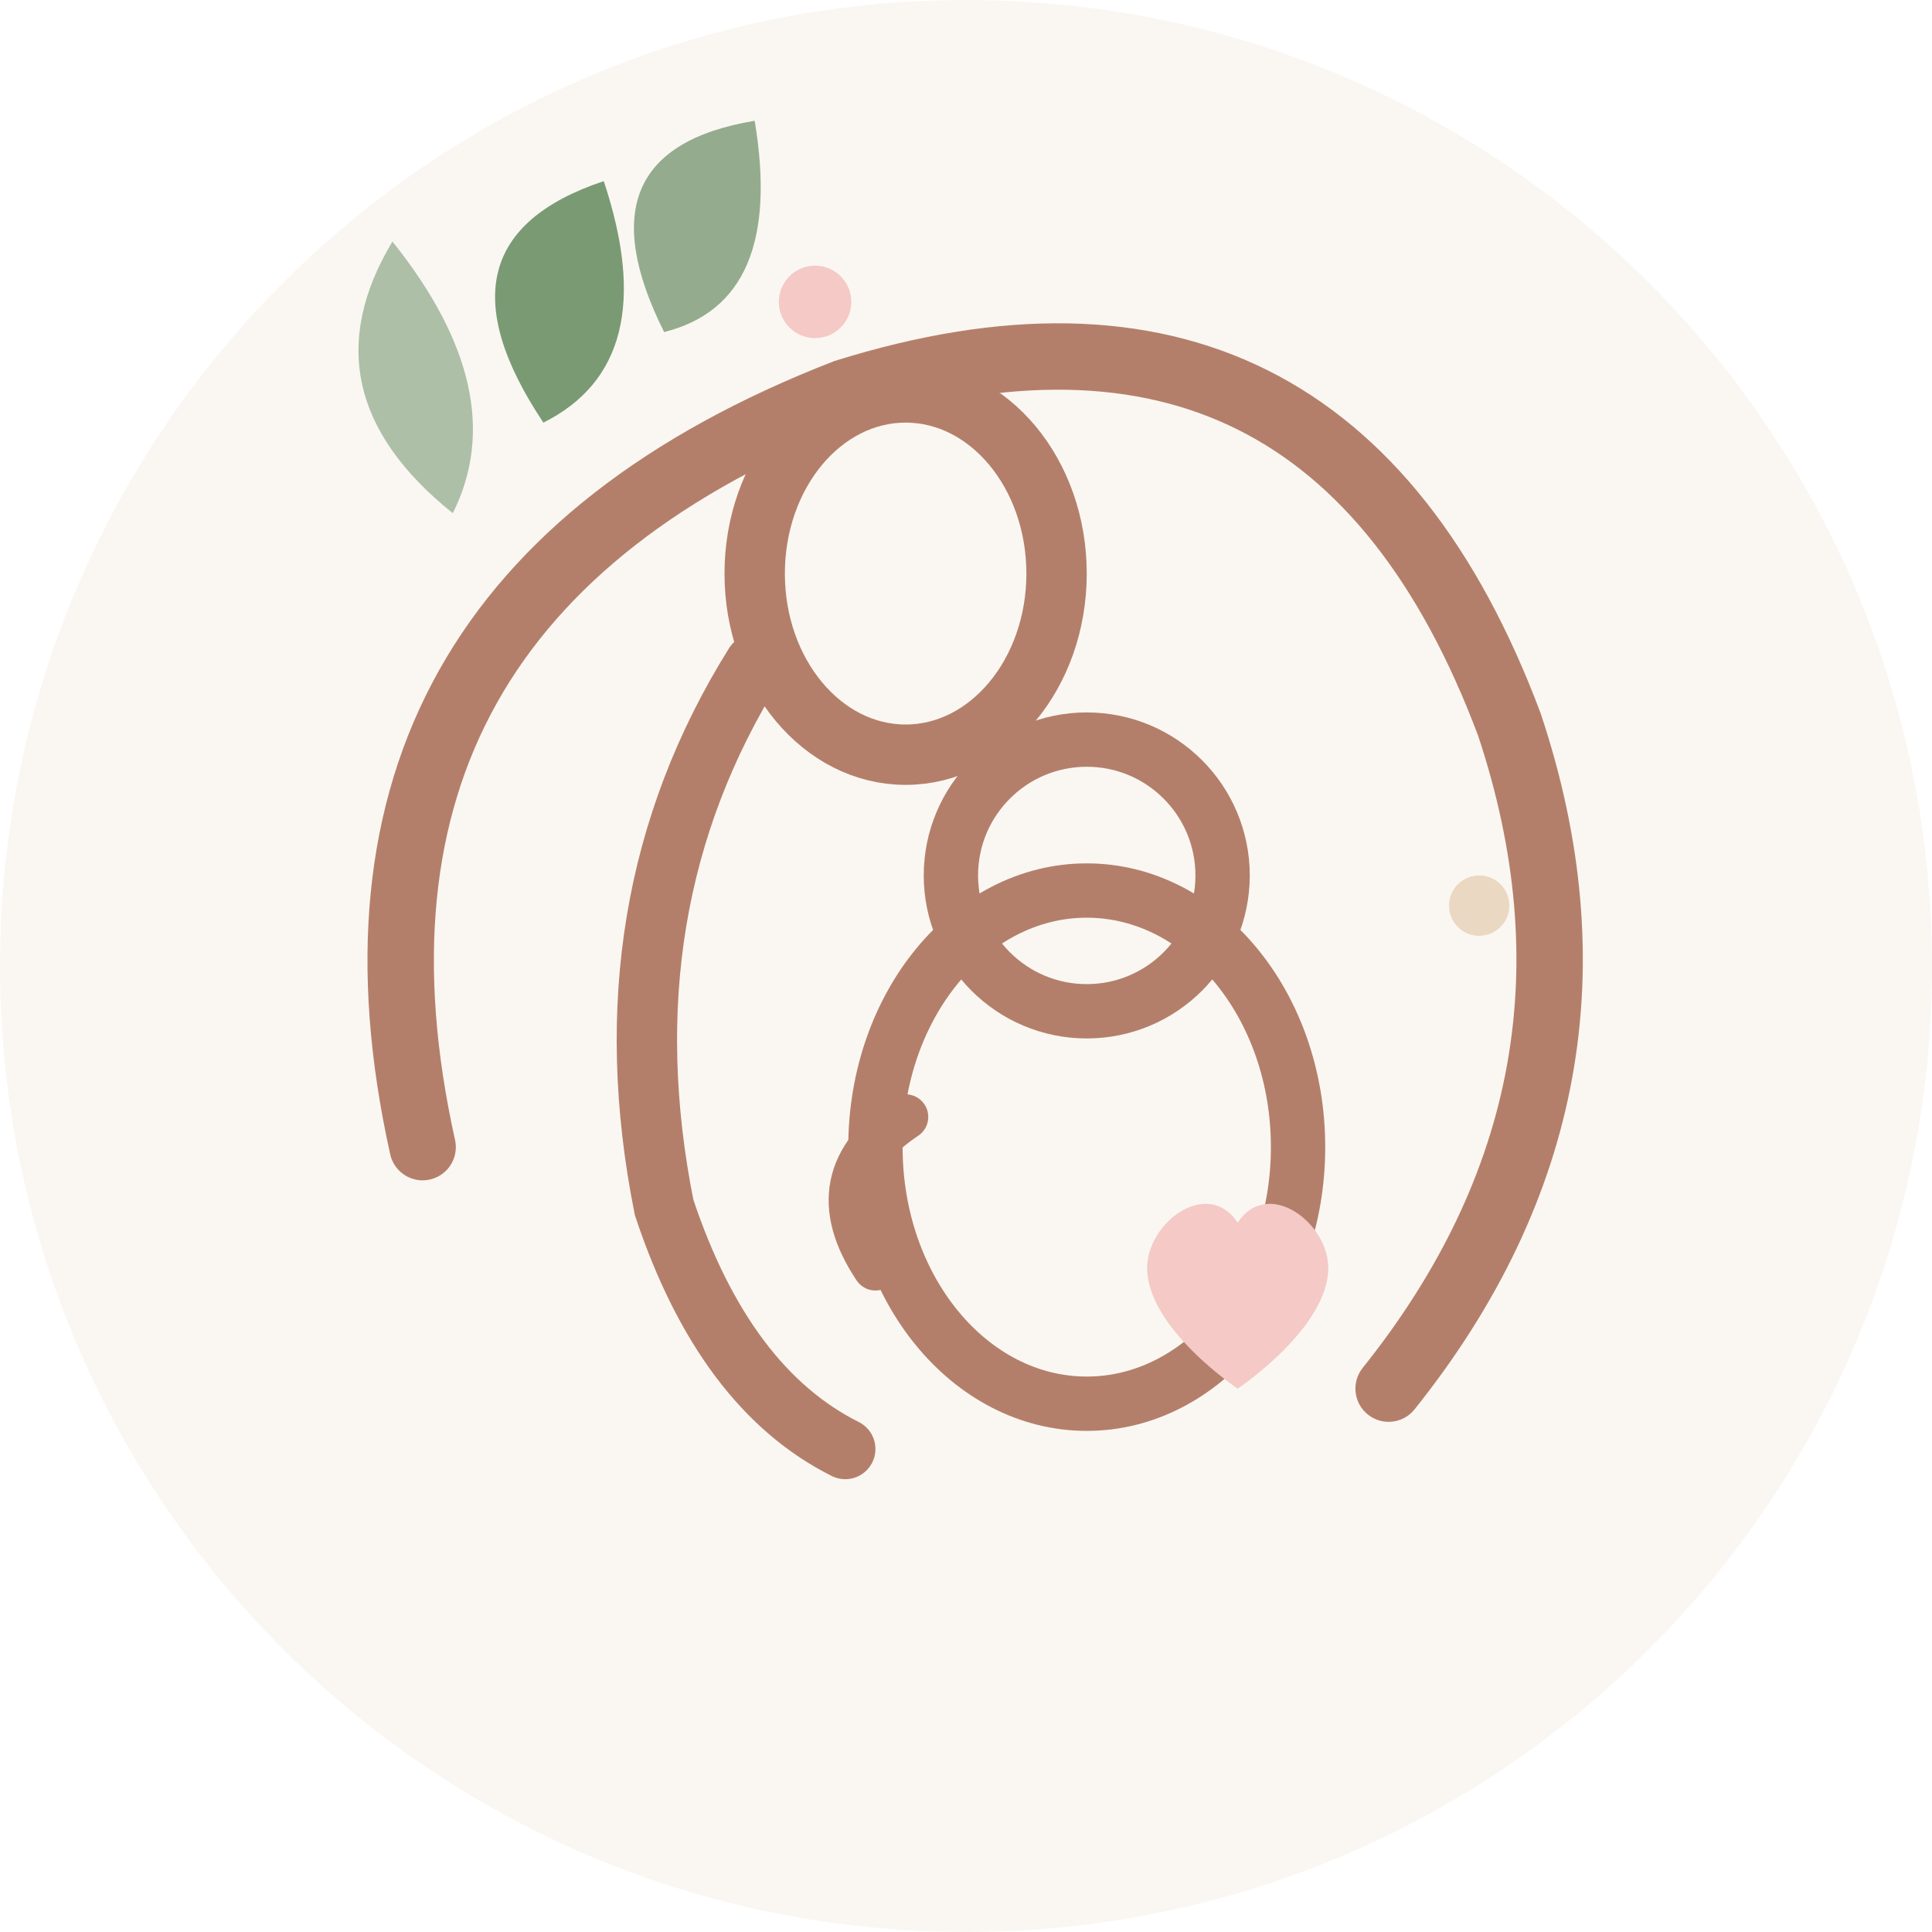
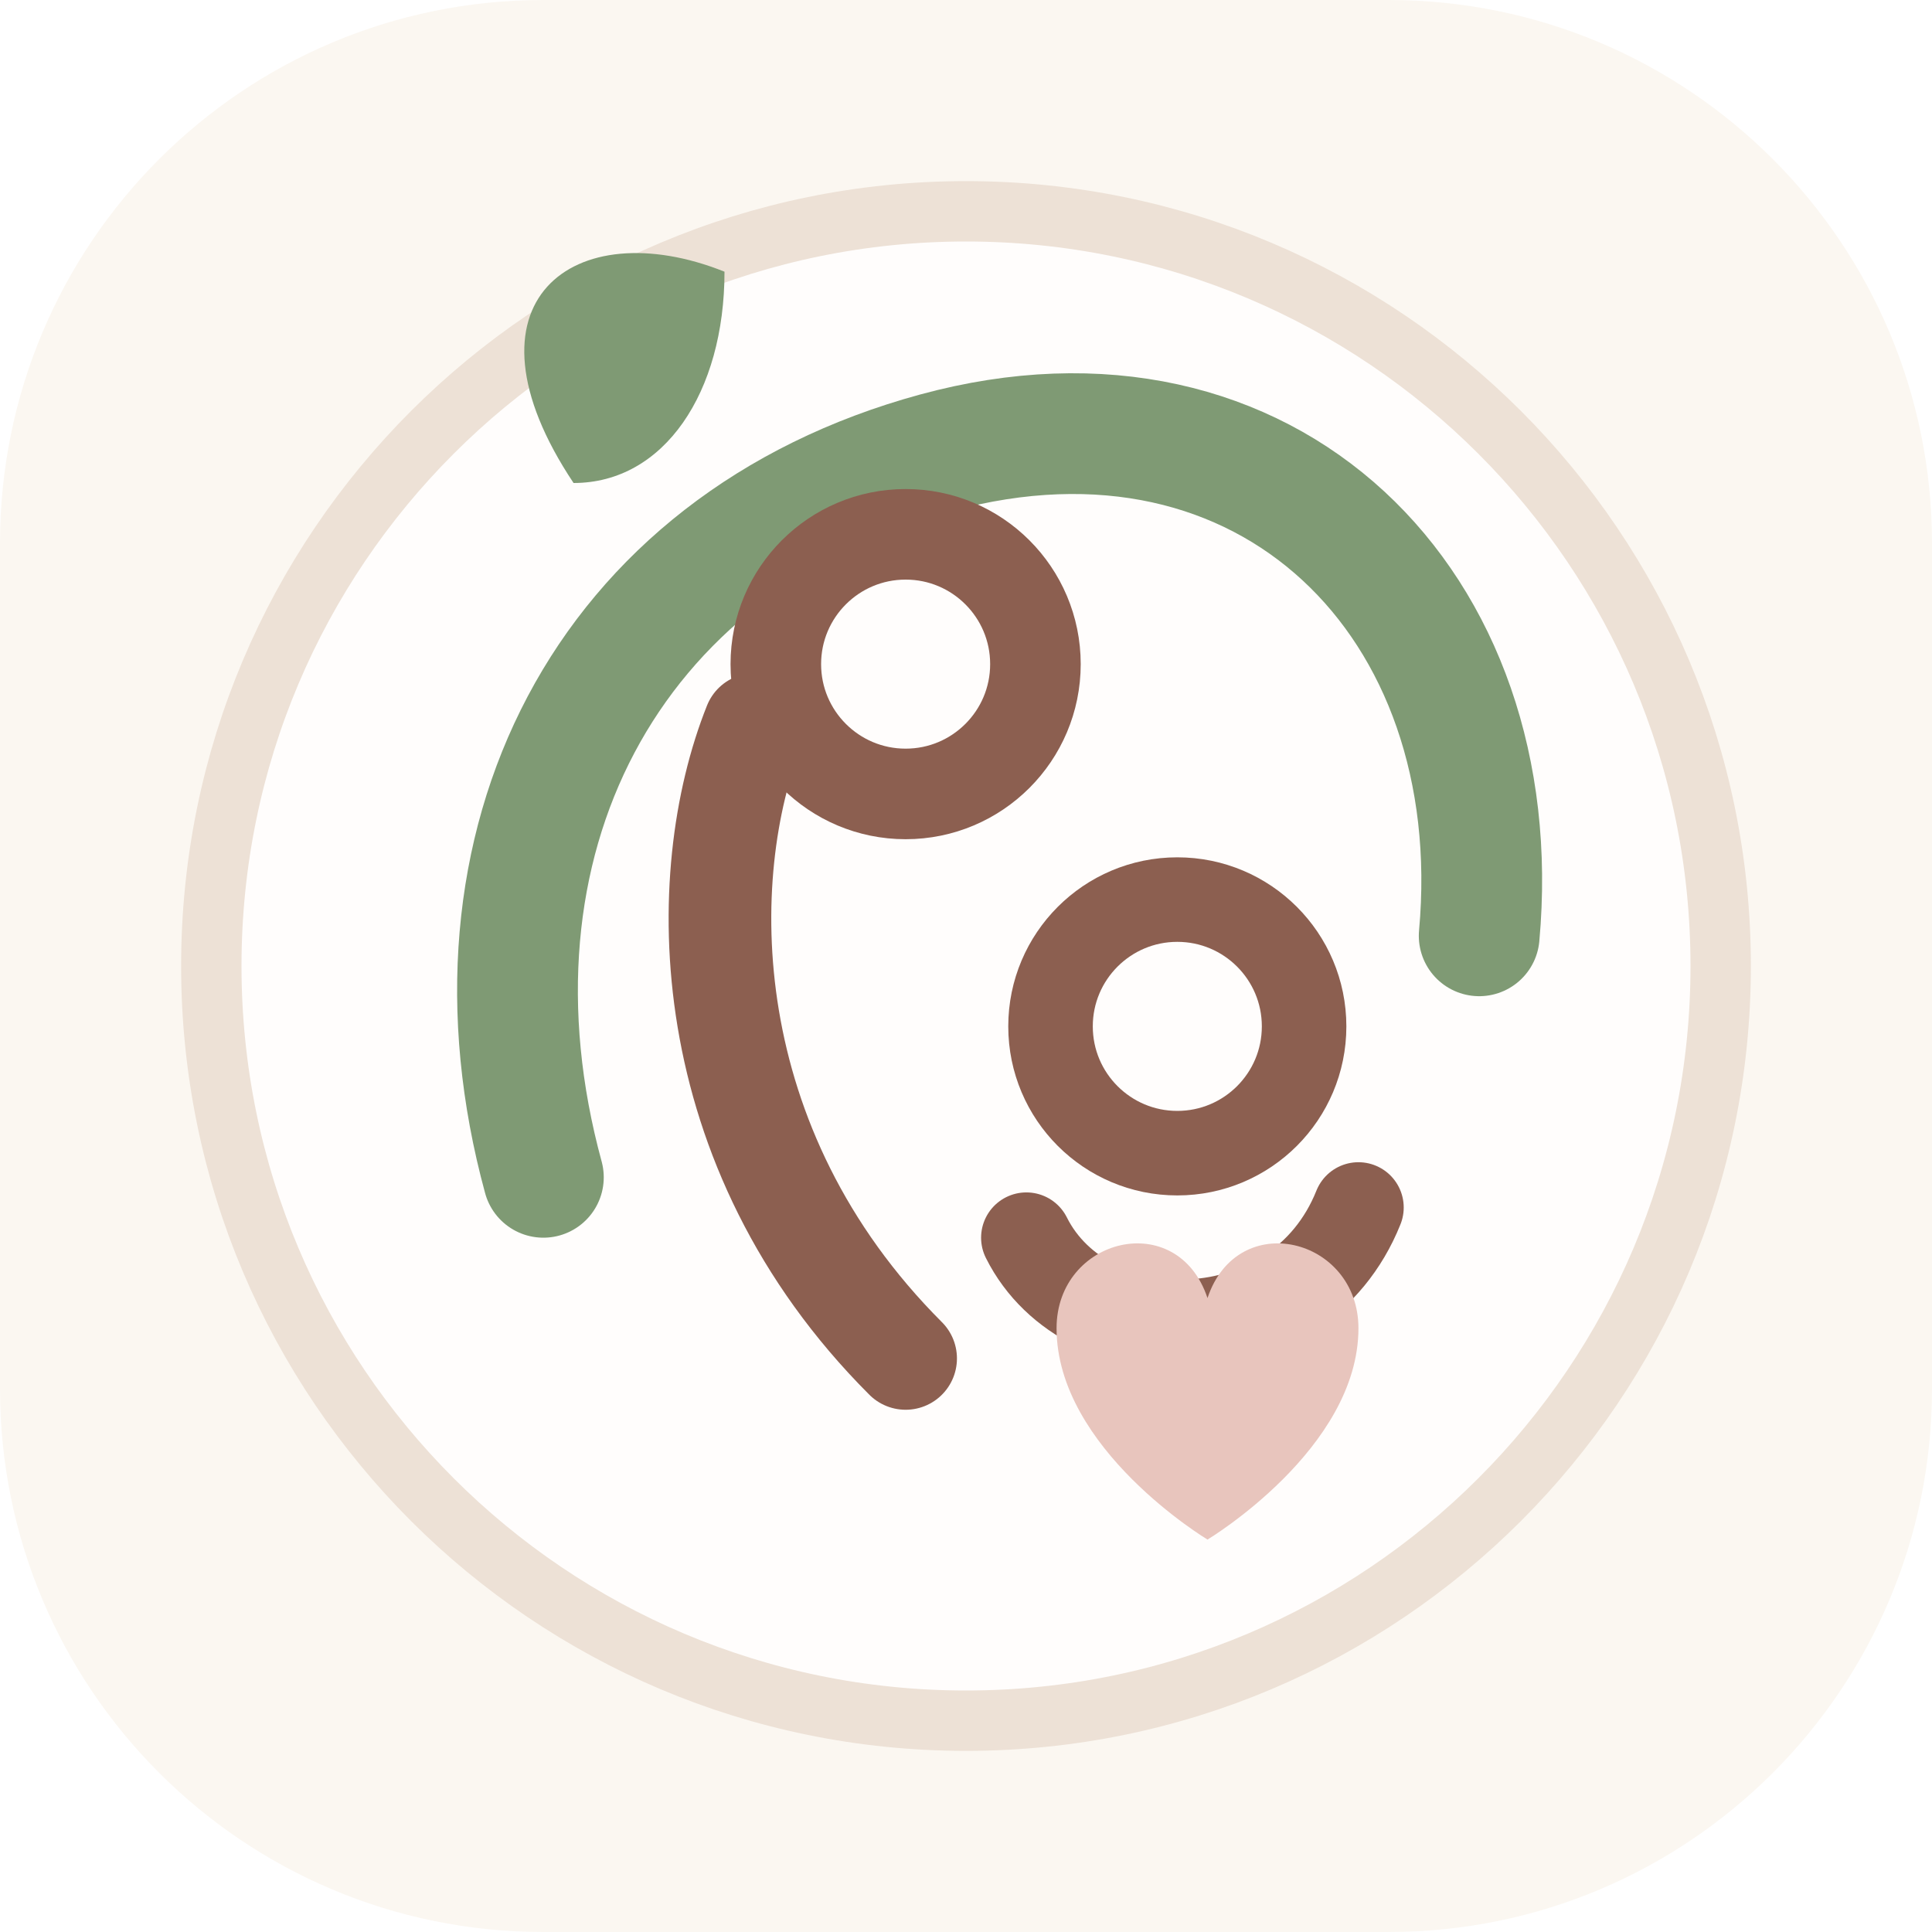
- <svg xmlns="http://www.w3.org/2000/svg" viewBox="0 0 64 64" width="64" height="64">
-   <circle cx="32" cy="32" r="32" fill="#FAF7F2" />
-   <path d="M14 38 Q10 20 28 13 Q44 8 50 24 Q54 36 46 46" stroke="#B47F6A" stroke-width="2.2" fill="none" stroke-linecap="round" />
-   <ellipse cx="30" cy="19" rx="5" ry="6" fill="none" stroke="#B47F6A" stroke-width="2" stroke-linecap="round" />
-   <path d="M25 22 Q20 30 22 40 Q24 46 28 48" stroke="#B47F6A" stroke-width="2" fill="none" stroke-linecap="round" />
-   <ellipse cx="36" cy="38" rx="7" ry="8.5" fill="none" stroke="#B47F6A" stroke-width="1.8" stroke-linecap="round" />
-   <circle cx="36" cy="29" r="4.5" fill="none" stroke="#B47F6A" stroke-width="1.8" />
-   <path d="M30 37 Q27 39 29 42" stroke="#B47F6A" stroke-width="1.5" fill="none" stroke-linecap="round" />
-   <path d="M18 14 Q14 8 20 6 Q22 12 18 14Z" fill="#7A9A74" />
-   <path d="M22 11 Q19 5 25 4 Q26 10 22 11Z" fill="#7A9A74" opacity="0.8" />
-   <path d="M15 17 Q10 13 13 8 Q17 13 15 17Z" fill="#7A9A74" opacity="0.6" />
-   <path d="M44 42 C44 40.5 42 39 41 40.5 C40 39 38 40.5 38 42 C38 44 41 46 41 46 C41 46 44 44 44 42Z" fill="#F4C9C6" />
-   <circle cx="27" cy="10" r="1.2" fill="#F4C9C6" />
-   <circle cx="49" cy="30" r="1" fill="#EAD8C2" />
+ <svg xmlns="http://www.w3.org/2000/svg" viewBox="0 0 64 64" role="img" aria-labelledby="title desc">
+   <rect width="64" height="64" rx="18" fill="#FBF7F1" />
+   <circle cx="32" cy="32" r="25" fill="#FFFDFC" stroke="#EDE1D6" stroke-width="2" />
+   <path d="M18 39C15 28 20 18 31 15C42 12 50 20 49 31" fill="none" stroke="#7F9A74" stroke-width="4" stroke-linecap="round" />
+   <path d="M25 24C23 29 23 38 30 45" fill="none" stroke="#8C5F50" stroke-width="3.4" stroke-linecap="round" />
+   <circle cx="30" cy="22" r="4.3" fill="none" stroke="#8C5F50" stroke-width="3" />
+   <circle cx="39" cy="34" r="4.2" fill="none" stroke="#8C5F50" stroke-width="2.8" />
+   <path d="M34 41C36 45 43 45 45 40" fill="none" stroke="#8C5F50" stroke-width="3" stroke-linecap="round" />
+   <path d="M19 16C15 10 19 7 24 9C24 13 22 16 19 16Z" fill="#7F9A74" />
+   <path d="M45 44C45 41 41 40 40 43C39 40 35 41 35 44C35 48 40 51 40 51C40 51 45 48 45 44Z" fill="#E8C5BD" />
</svg>
